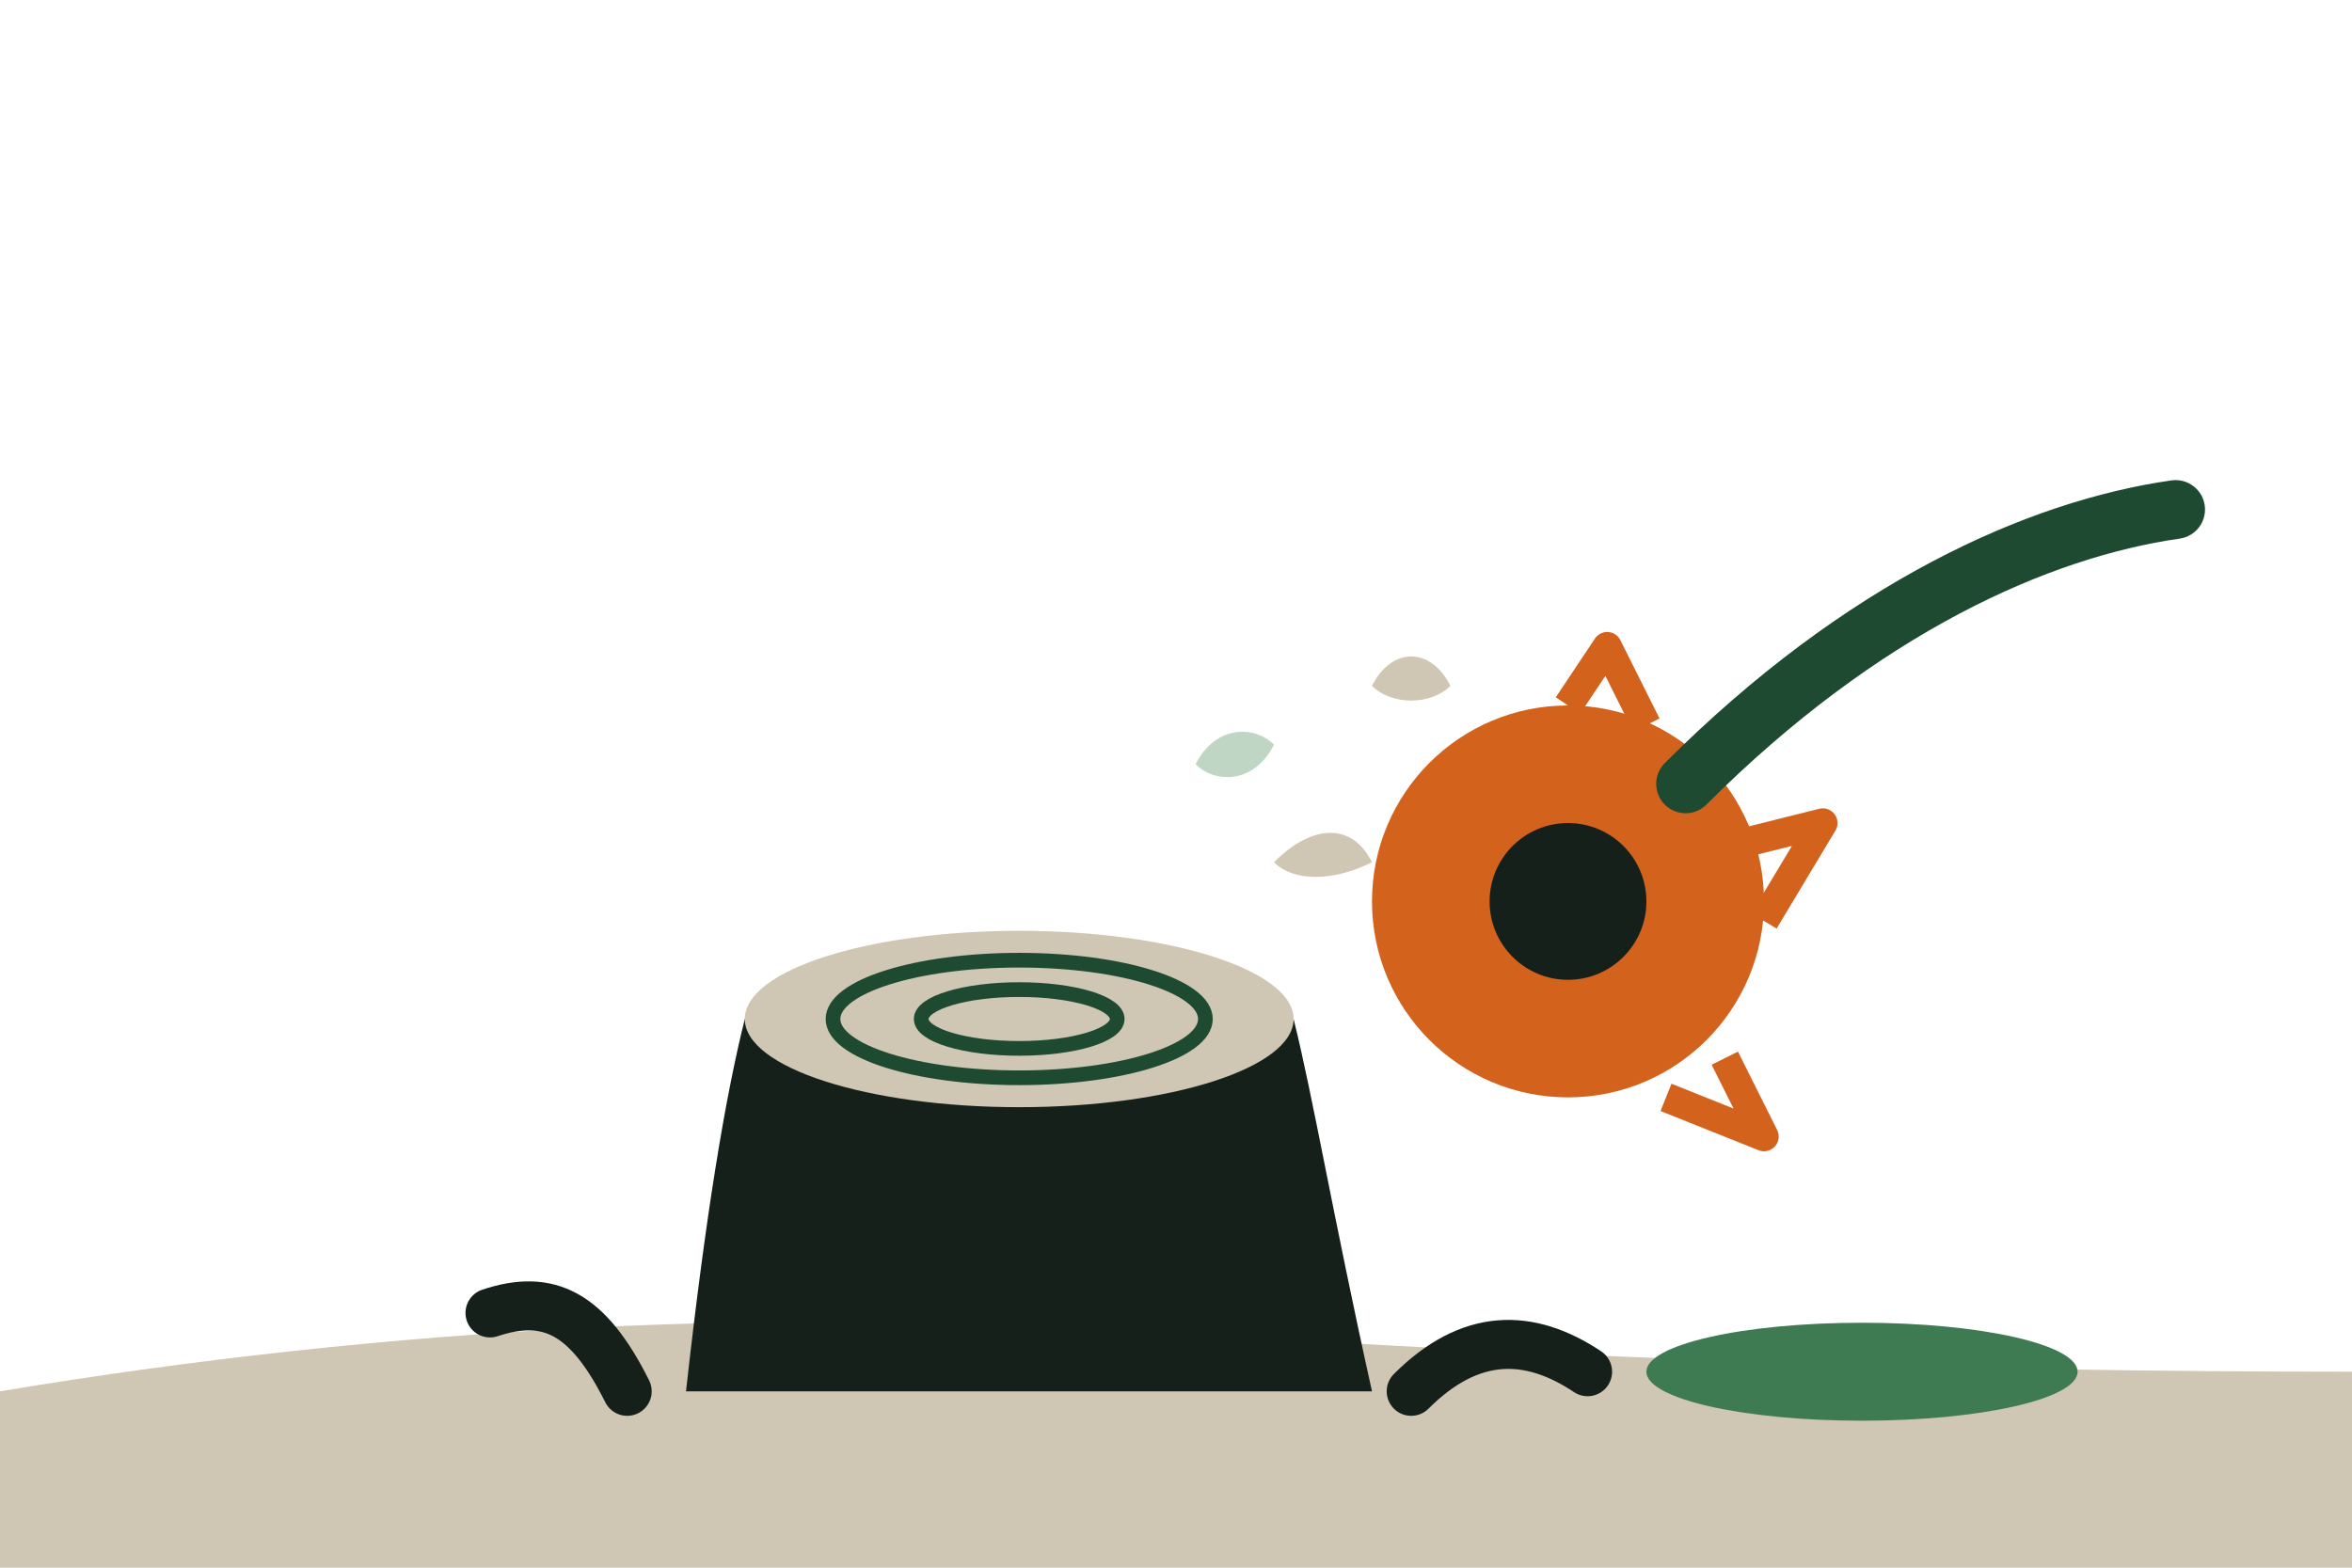
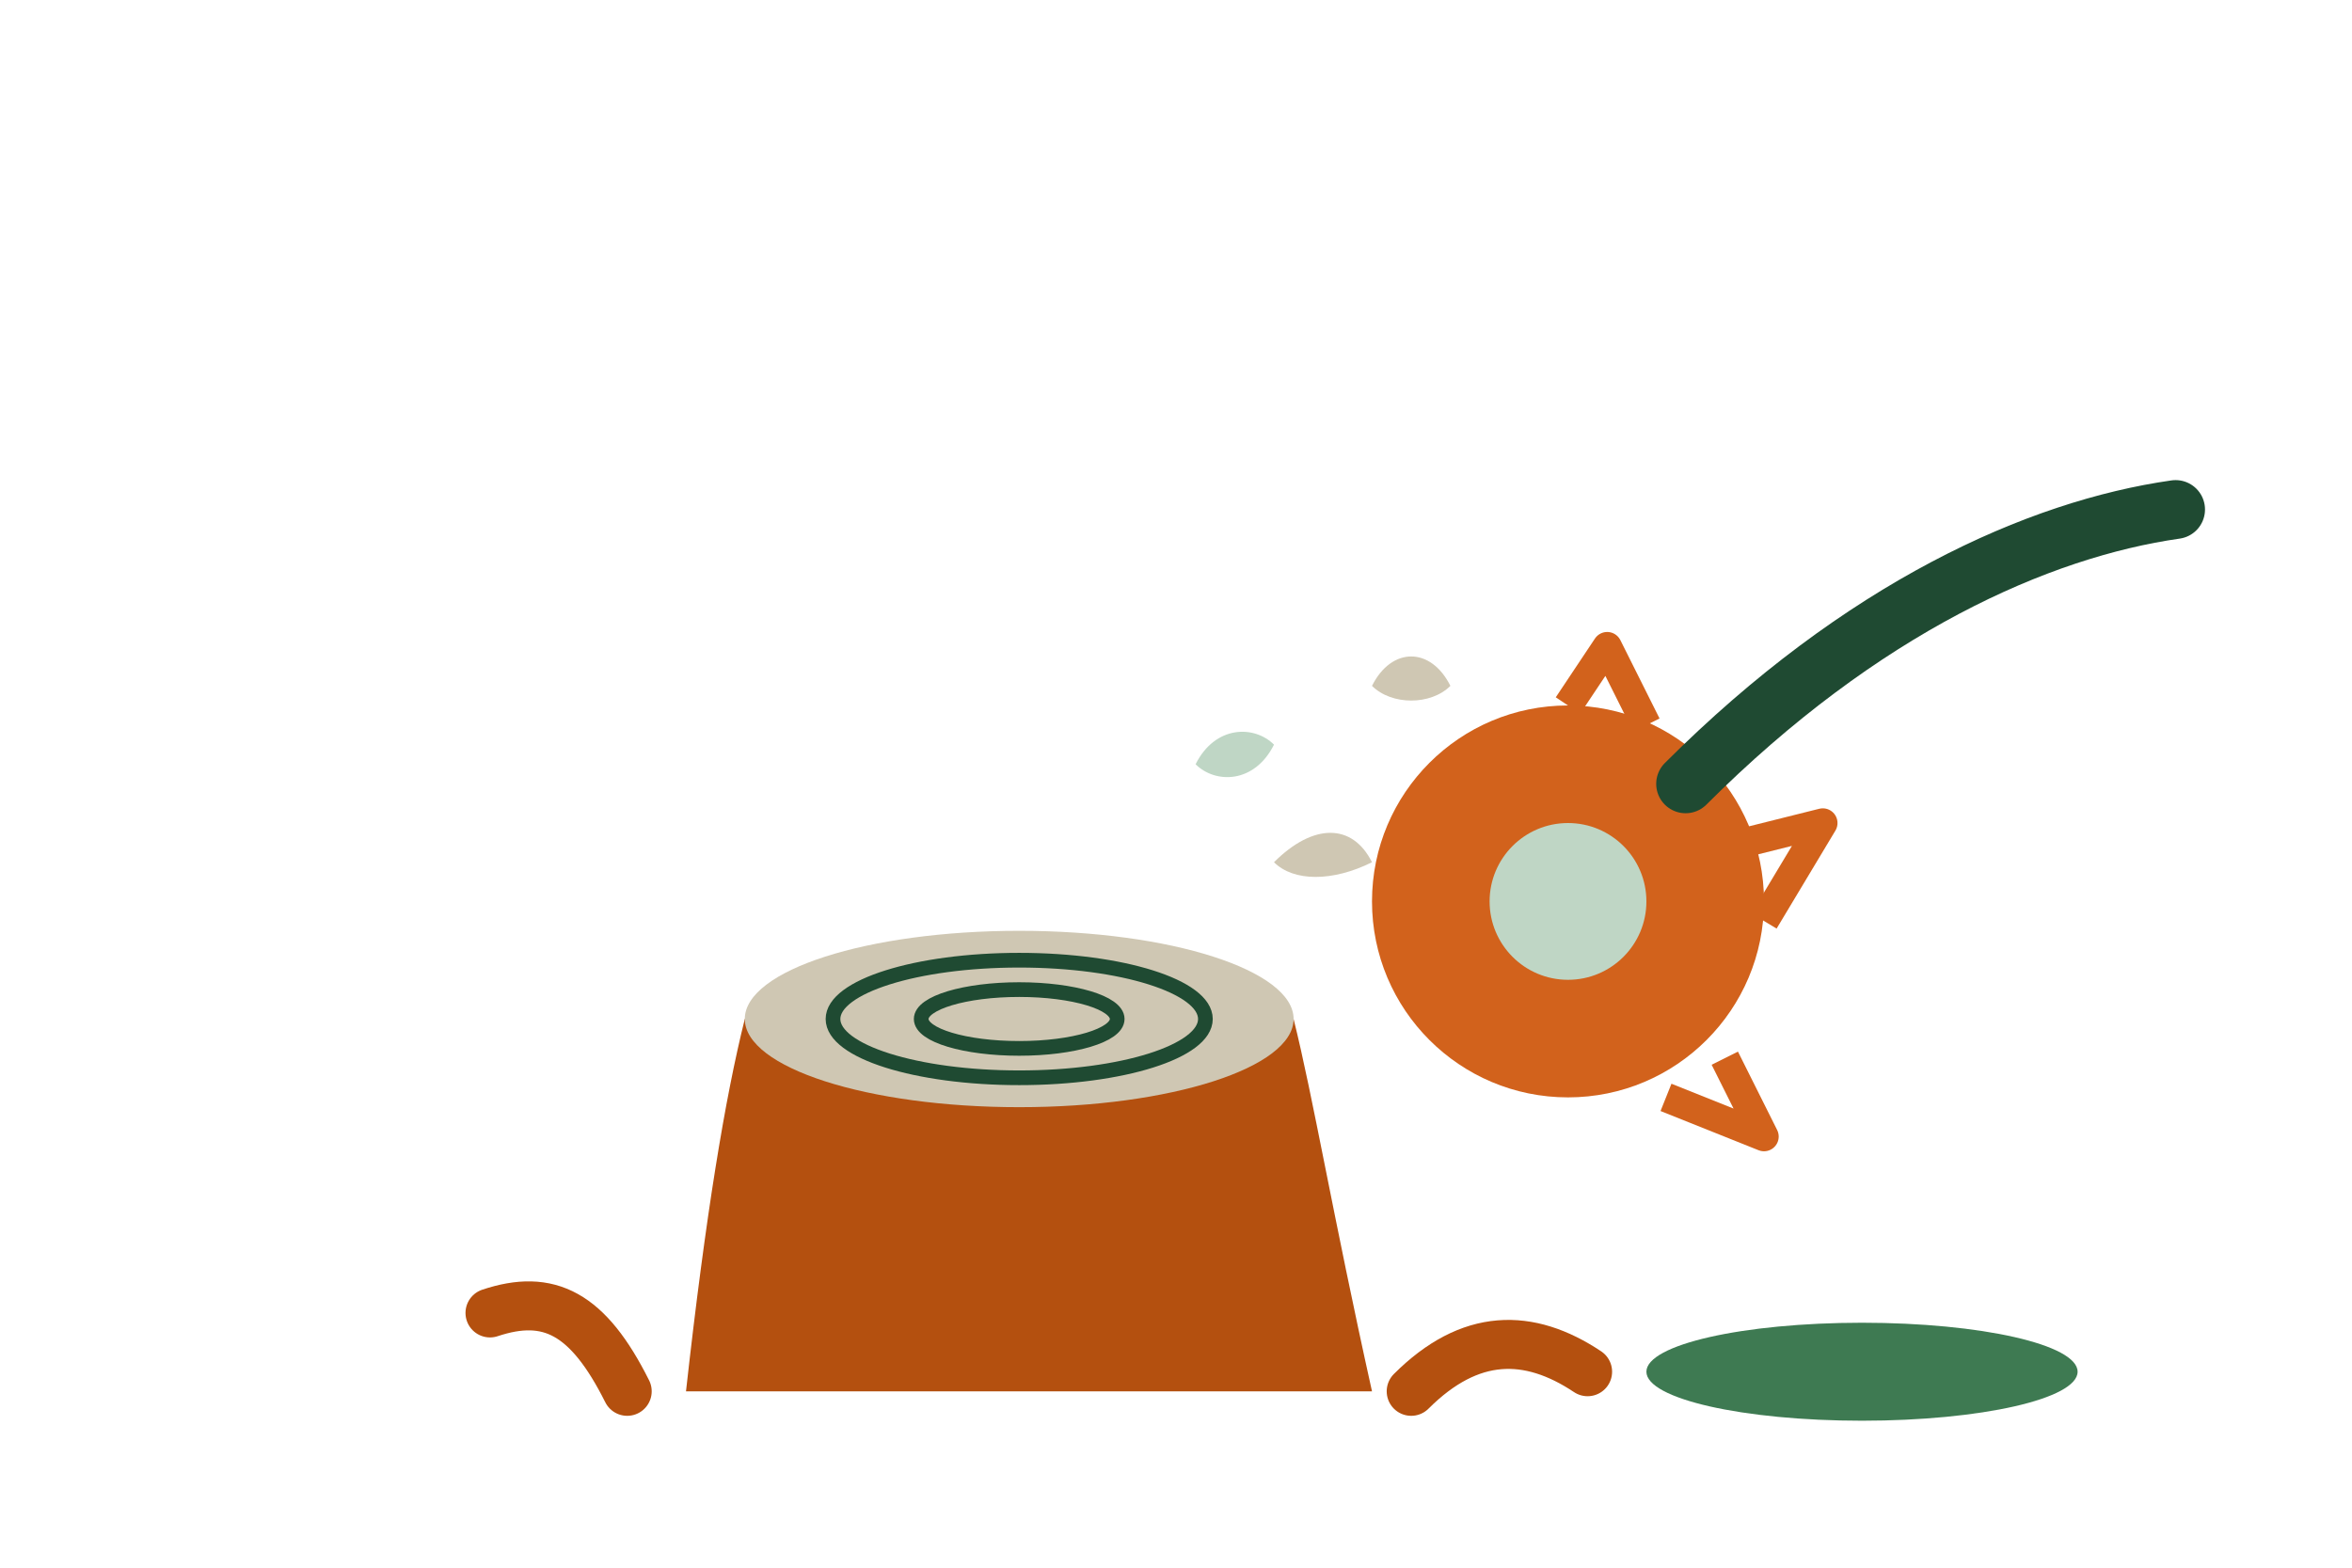
<svg xmlns="http://www.w3.org/2000/svg" viewBox="0 0 240 160" fill="none">
-   <path d="M0 142 Q60 132 120 136 T240 140 L240 160 L0 160 Z" fill="#cfc7b3" />
-   <path d="M70 142 C72 124 74 112 76 104 L132 104 C134 112 136 124 140 142 Z" fill="#16201a" />
+   <path d="M70 142 C72 124 74 112 76 104 L132 104 C134 112 136 124 140 142 Z" fill="#b4500f" />
  <ellipse cx="104" cy="104" rx="28" ry="9" fill="#cfc7b3" />
  <ellipse cx="104" cy="104" rx="19" ry="6" fill="none" stroke="#1f4a32" stroke-width="1.5" />
  <ellipse cx="104" cy="104" rx="10" ry="3" fill="none" stroke="#1f4a32" stroke-width="1.5" />
-   <path d="M64 142 C60 134 56 132 50 134" stroke="#16201a" stroke-width="5" stroke-linecap="round" />
-   <path d="M144 142 C150 136 156 136 162 140" stroke="#16201a" stroke-width="5" stroke-linecap="round" />
+   <path d="M64 142 C60 134 56 132 50 134" stroke="#b4500f" stroke-width="5" stroke-linecap="round" />
+   <path d="M144 142 C150 136 156 136 162 140" stroke="#b4500f" stroke-width="5" stroke-linecap="round" />
  <circle cx="160" cy="92" r="20" fill="#d2621c" />
-   <circle cx="160" cy="92" r="8" fill="#16201a" />
+   <circle cx="160" cy="92" r="8" fill="#bfd6c5" />
  <path d="M160 72 L164 66 L168 74 M178 86 L186 84 L180 94 M176 108 L180 116 L170 112" stroke="#d2621c" stroke-width="3" stroke-linejoin="round" />
  <path d="M172 80 C190 62 208 54 222 52" stroke="#1f4a32" stroke-width="6" stroke-linecap="round" />
  <path d="M130 88 C134 84 138 84 140 88 C136 90 132 90 130 88 Z" fill="#cfc7b3" />
  <path d="M122 78 C124 74 128 74 130 76 C128 80 124 80 122 78 Z" fill="#bfd6c5" />
  <path d="M140 70 C142 66 146 66 148 70 C146 72 142 72 140 70 Z" fill="#cfc7b3" />
  <ellipse cx="190" cy="140" rx="22" ry="5" fill="#3e7a52" />
</svg>
